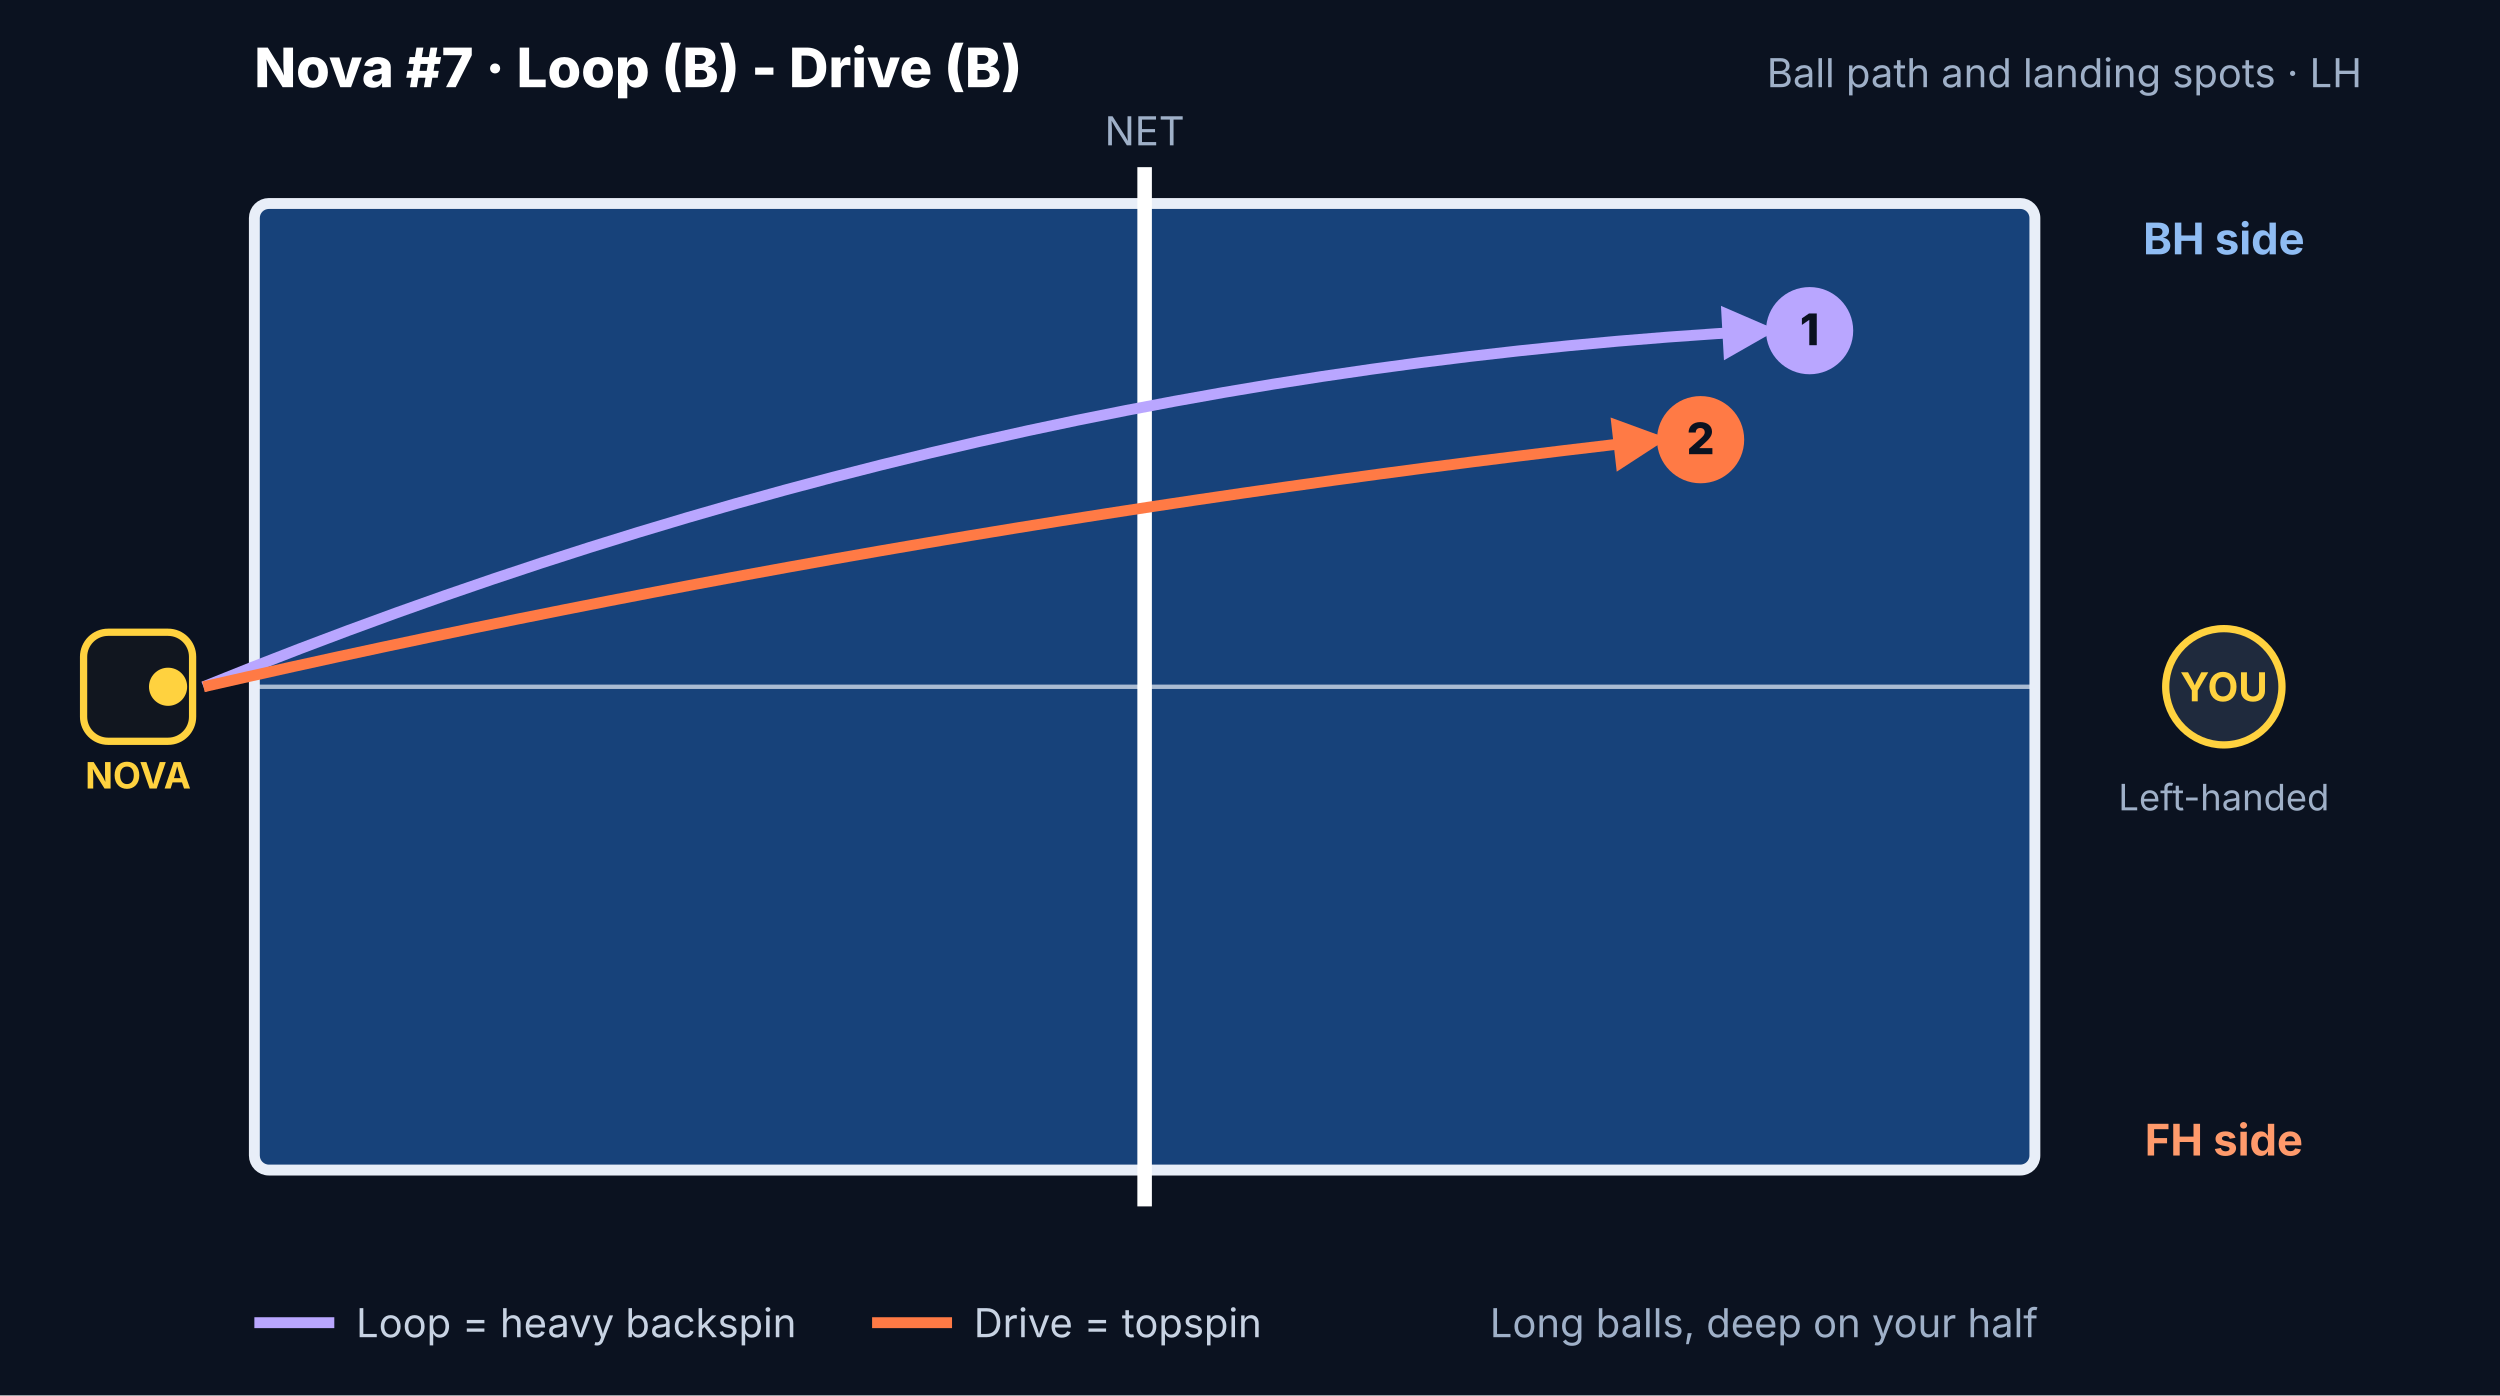
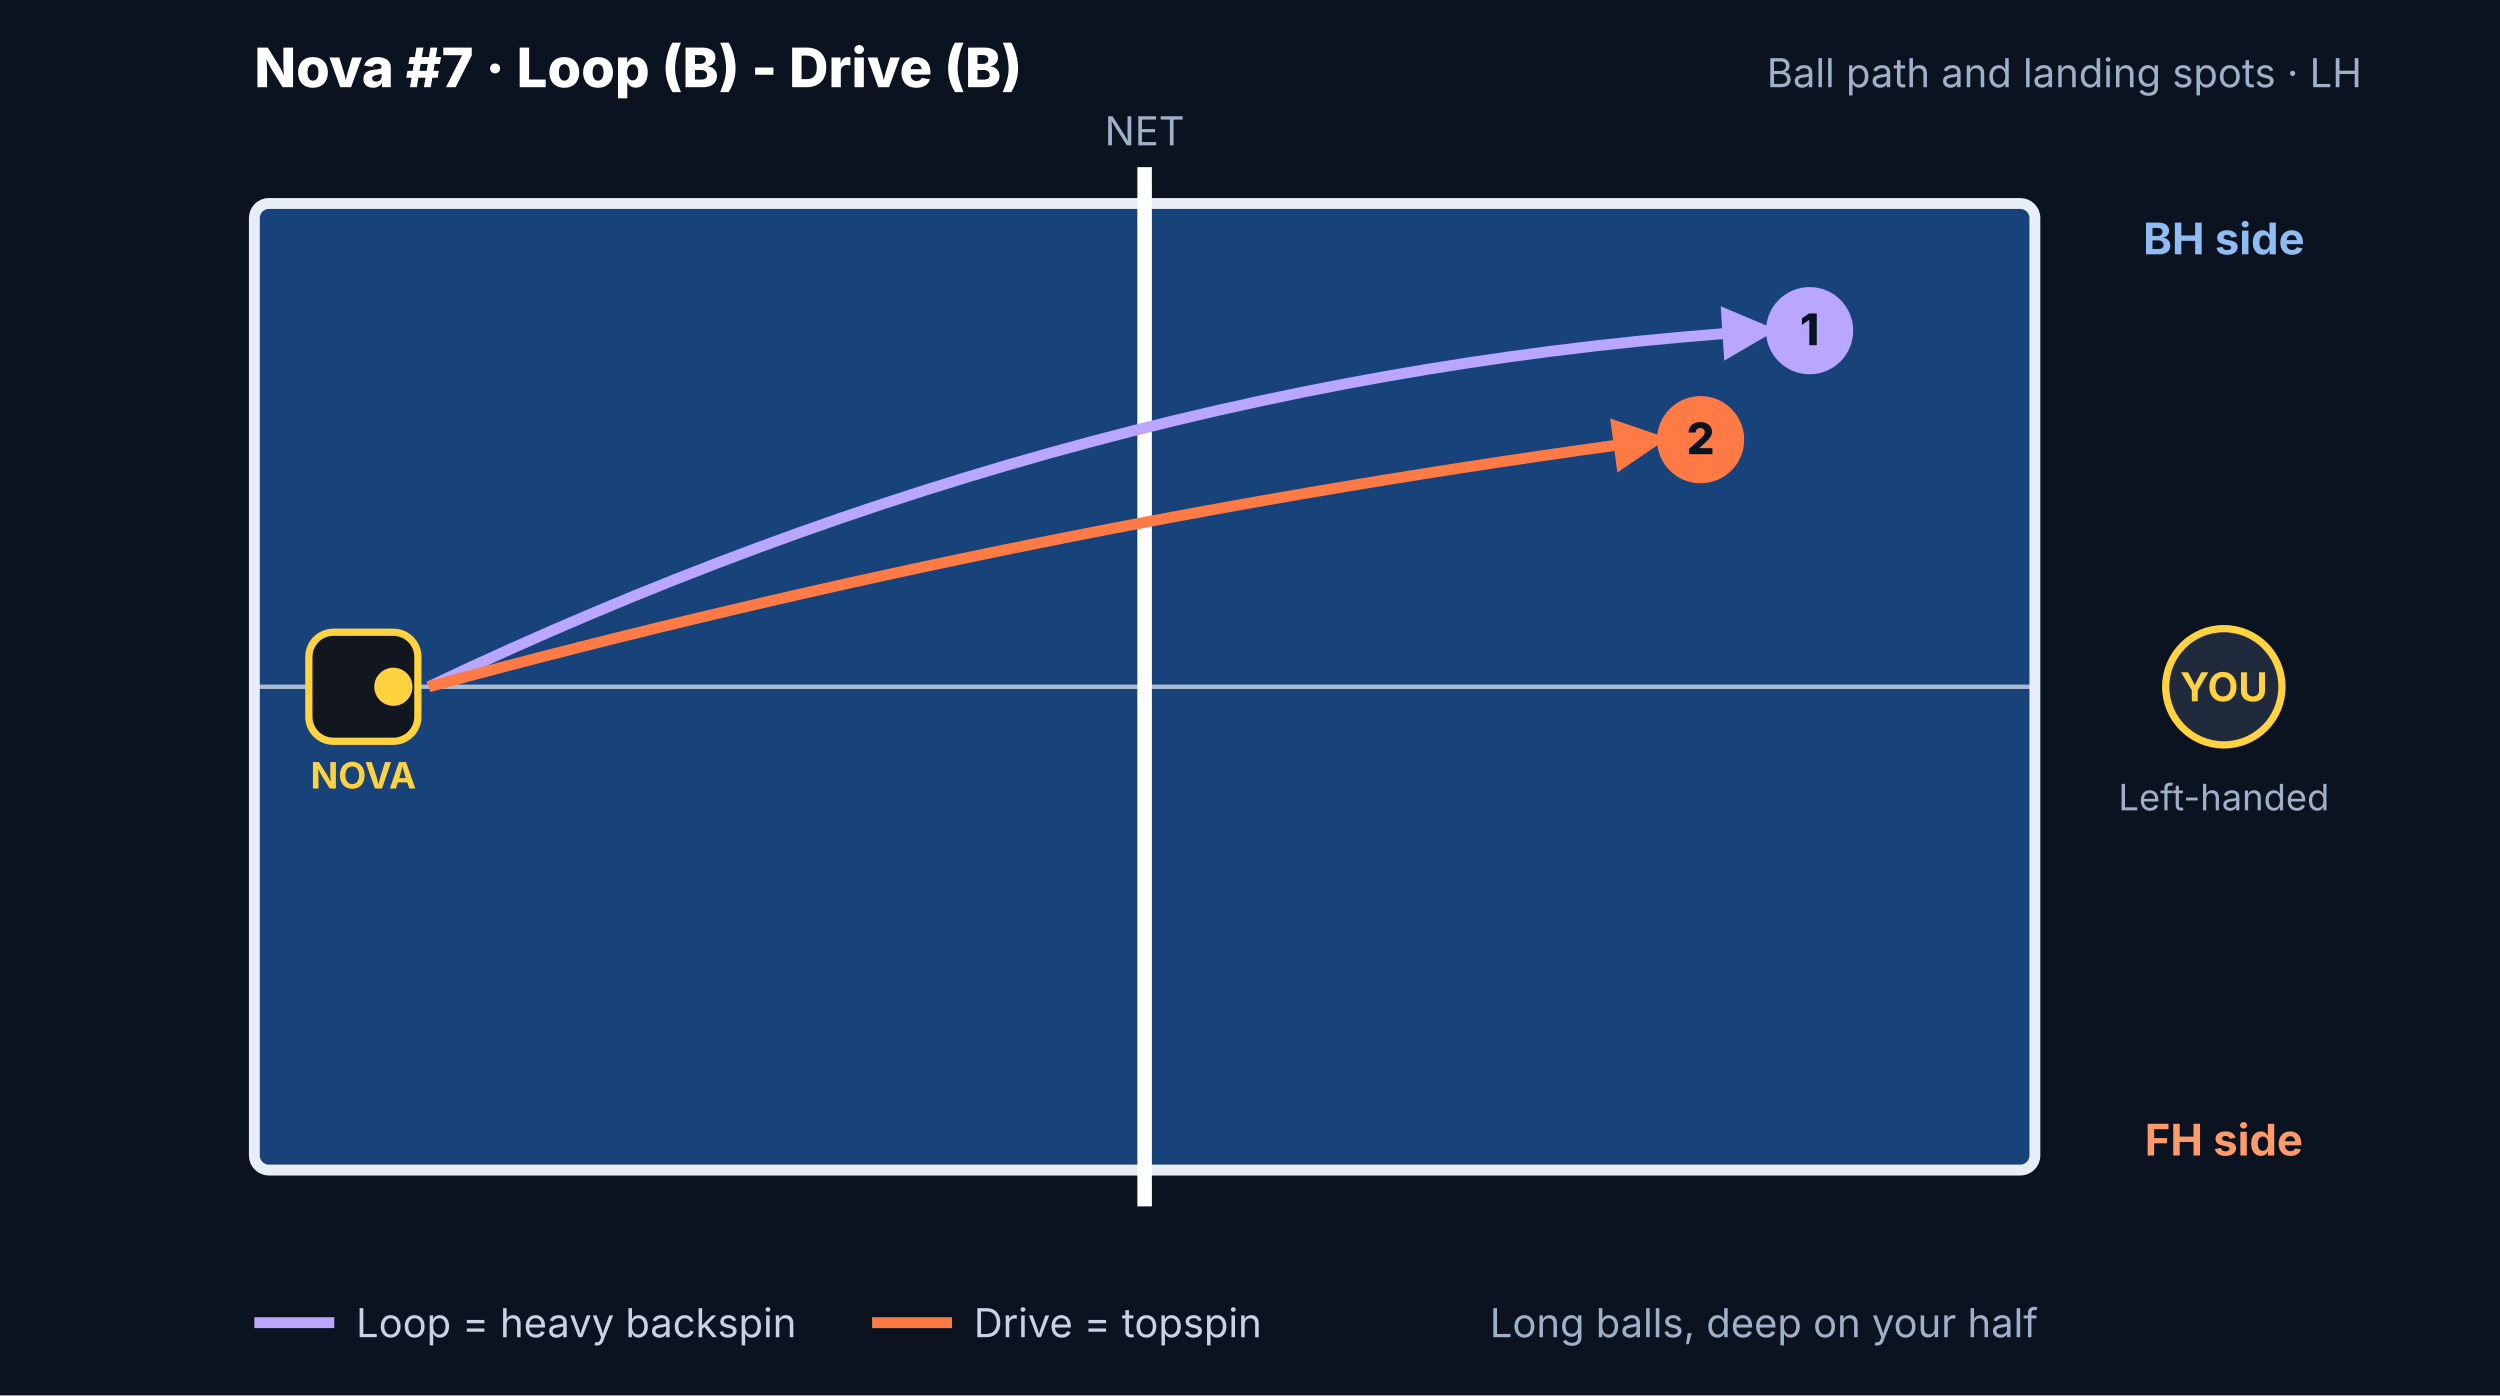
<svg xmlns="http://www.w3.org/2000/svg" viewBox="0 0 688 384" width="1376" height="768">
  <defs>
    <marker id="ah" viewBox="0 0 10 10" refX="8" refY="5" markerWidth="5" markerHeight="5" orient="auto-start-reverse">
      <path d="M0 0L10 5L0 10z" fill="context-stroke" />
    </marker>
    <radialGradient id="glow">
      <stop offset="0" stop-color="#ffd23f" stop-opacity=".55" />
      <stop offset="1" stop-color="#ffd23f" stop-opacity="0" />
    </radialGradient>
  </defs>
  <rect width="688" height="384" fill="#0b1220" />
  <text x="70" y="24" font-family="Inter, Arial, sans-serif" font-size="15" font-weight="800" fill="#ffffff">Nova #7 · Loop (B) - Drive (B)</text>
  <text x="650" y="24" text-anchor="end" font-family="Inter, Arial, sans-serif" font-size="11" fill="#9fb0c8">Ball path and landing spots · LH</text>
  <rect x="70" y="56" width="490" height="266" rx="4" fill="#17427a" stroke="#e8eef8" stroke-width="3" />
  <line x1="70" y1="189" x2="560" y2="189" stroke="#e8eef8" stroke-width="1.2" opacity=".7" />
  <line x1="315" y1="46" x2="315" y2="332" stroke="#ffffff" stroke-width="4" />
  <text x="315" y="40" text-anchor="middle" font-family="Inter, Arial, sans-serif" font-size="11" fill="#9fb0c8">NET</text>
  <circle cx="612" cy="189" r="16" fill="#1f2a3d" stroke="#ffd23f" stroke-width="2" />
  <text x="612" y="193" text-anchor="middle" font-family="Inter, Arial, sans-serif" font-size="11" font-weight="700" fill="#ffd23f">YOU</text>
  <text x="612" y="223" text-anchor="middle" font-family="Inter, Arial, sans-serif" font-size="10" fill="#9fb0c8">Left-handed</text>
  <text x="612" y="318" text-anchor="middle" font-family="Inter, Arial, sans-serif" font-size="12" font-weight="700" fill="#ff9a6b">FH side</text>
  <text x="612" y="70" text-anchor="middle" font-family="Inter, Arial, sans-serif" font-size="12" font-weight="700" fill="#8fbcf3">BH side</text>
-   <rect x="23" y="174" width="30" height="30" rx="6.75" fill="#11161f" stroke="#ffd23f" stroke-width="2" />
-   <circle cx="46.25" cy="189" r="5.25" fill="#ffd23f" />
-   <text x="38" y="217" text-anchor="middle" font-family="Inter, Arial, sans-serif" font-size="10" font-weight="700" fill="#ffd23f">NOVA</text>
-   <path d="M56 189 Q 268 103 486 91" fill="none" stroke="#b9a6ff" stroke-width="3" marker-end="url(#ah)" />
+   <rect x="85" y="174" width="30" height="30" rx="6.75" fill="#11161f" stroke="#ffd23f" stroke-width="2" />
+   <circle cx="108.25" cy="189" r="5.25" fill="#ffd23f" />
+   <text x="100" y="217" text-anchor="middle" font-family="Inter, Arial, sans-serif" font-size="10" font-weight="700" fill="#ffd23f">NOVA</text>
+   <path d="M118 189 Q 299 103 486 91" fill="none" stroke="#b9a6ff" stroke-width="3" marker-end="url(#ah)" />
  <circle cx="498" cy="91" r="12" fill="#b9a6ff" />
  <text x="498" y="95" text-anchor="middle" font-family="Inter, Arial, sans-serif" font-size="12" font-weight="800" fill="#0b1220">1</text>
-   <path d="M56 189 Q 253 144 456 121" fill="none" stroke="#ff7a45" stroke-width="3" marker-end="url(#ah)" />
+   <path d="M118 189 Q 284 144 456 121" fill="none" stroke="#ff7a45" stroke-width="3" marker-end="url(#ah)" />
  <circle cx="468" cy="121" r="12" fill="#ff7a45" />
  <text x="468" y="125" text-anchor="middle" font-family="Inter, Arial, sans-serif" font-size="12" font-weight="800" fill="#0b1220">2</text>
  <line x1="70" y1="364" x2="92" y2="364" stroke="#b9a6ff" stroke-width="3" />
  <text x="98" y="368" font-family="Inter, Arial, sans-serif" font-size="11" fill="#c8d3e3">Loop = heavy backspin</text>
  <line x1="240" y1="364" x2="262" y2="364" stroke="#ff7a45" stroke-width="3" />
  <text x="268" y="368" font-family="Inter, Arial, sans-serif" font-size="11" fill="#c8d3e3">Drive = topspin</text>
  <text x="410" y="368" font-family="Inter, Arial, sans-serif" font-size="11" fill="#9fb0c8">Long balls, deep on your half</text>
</svg>
